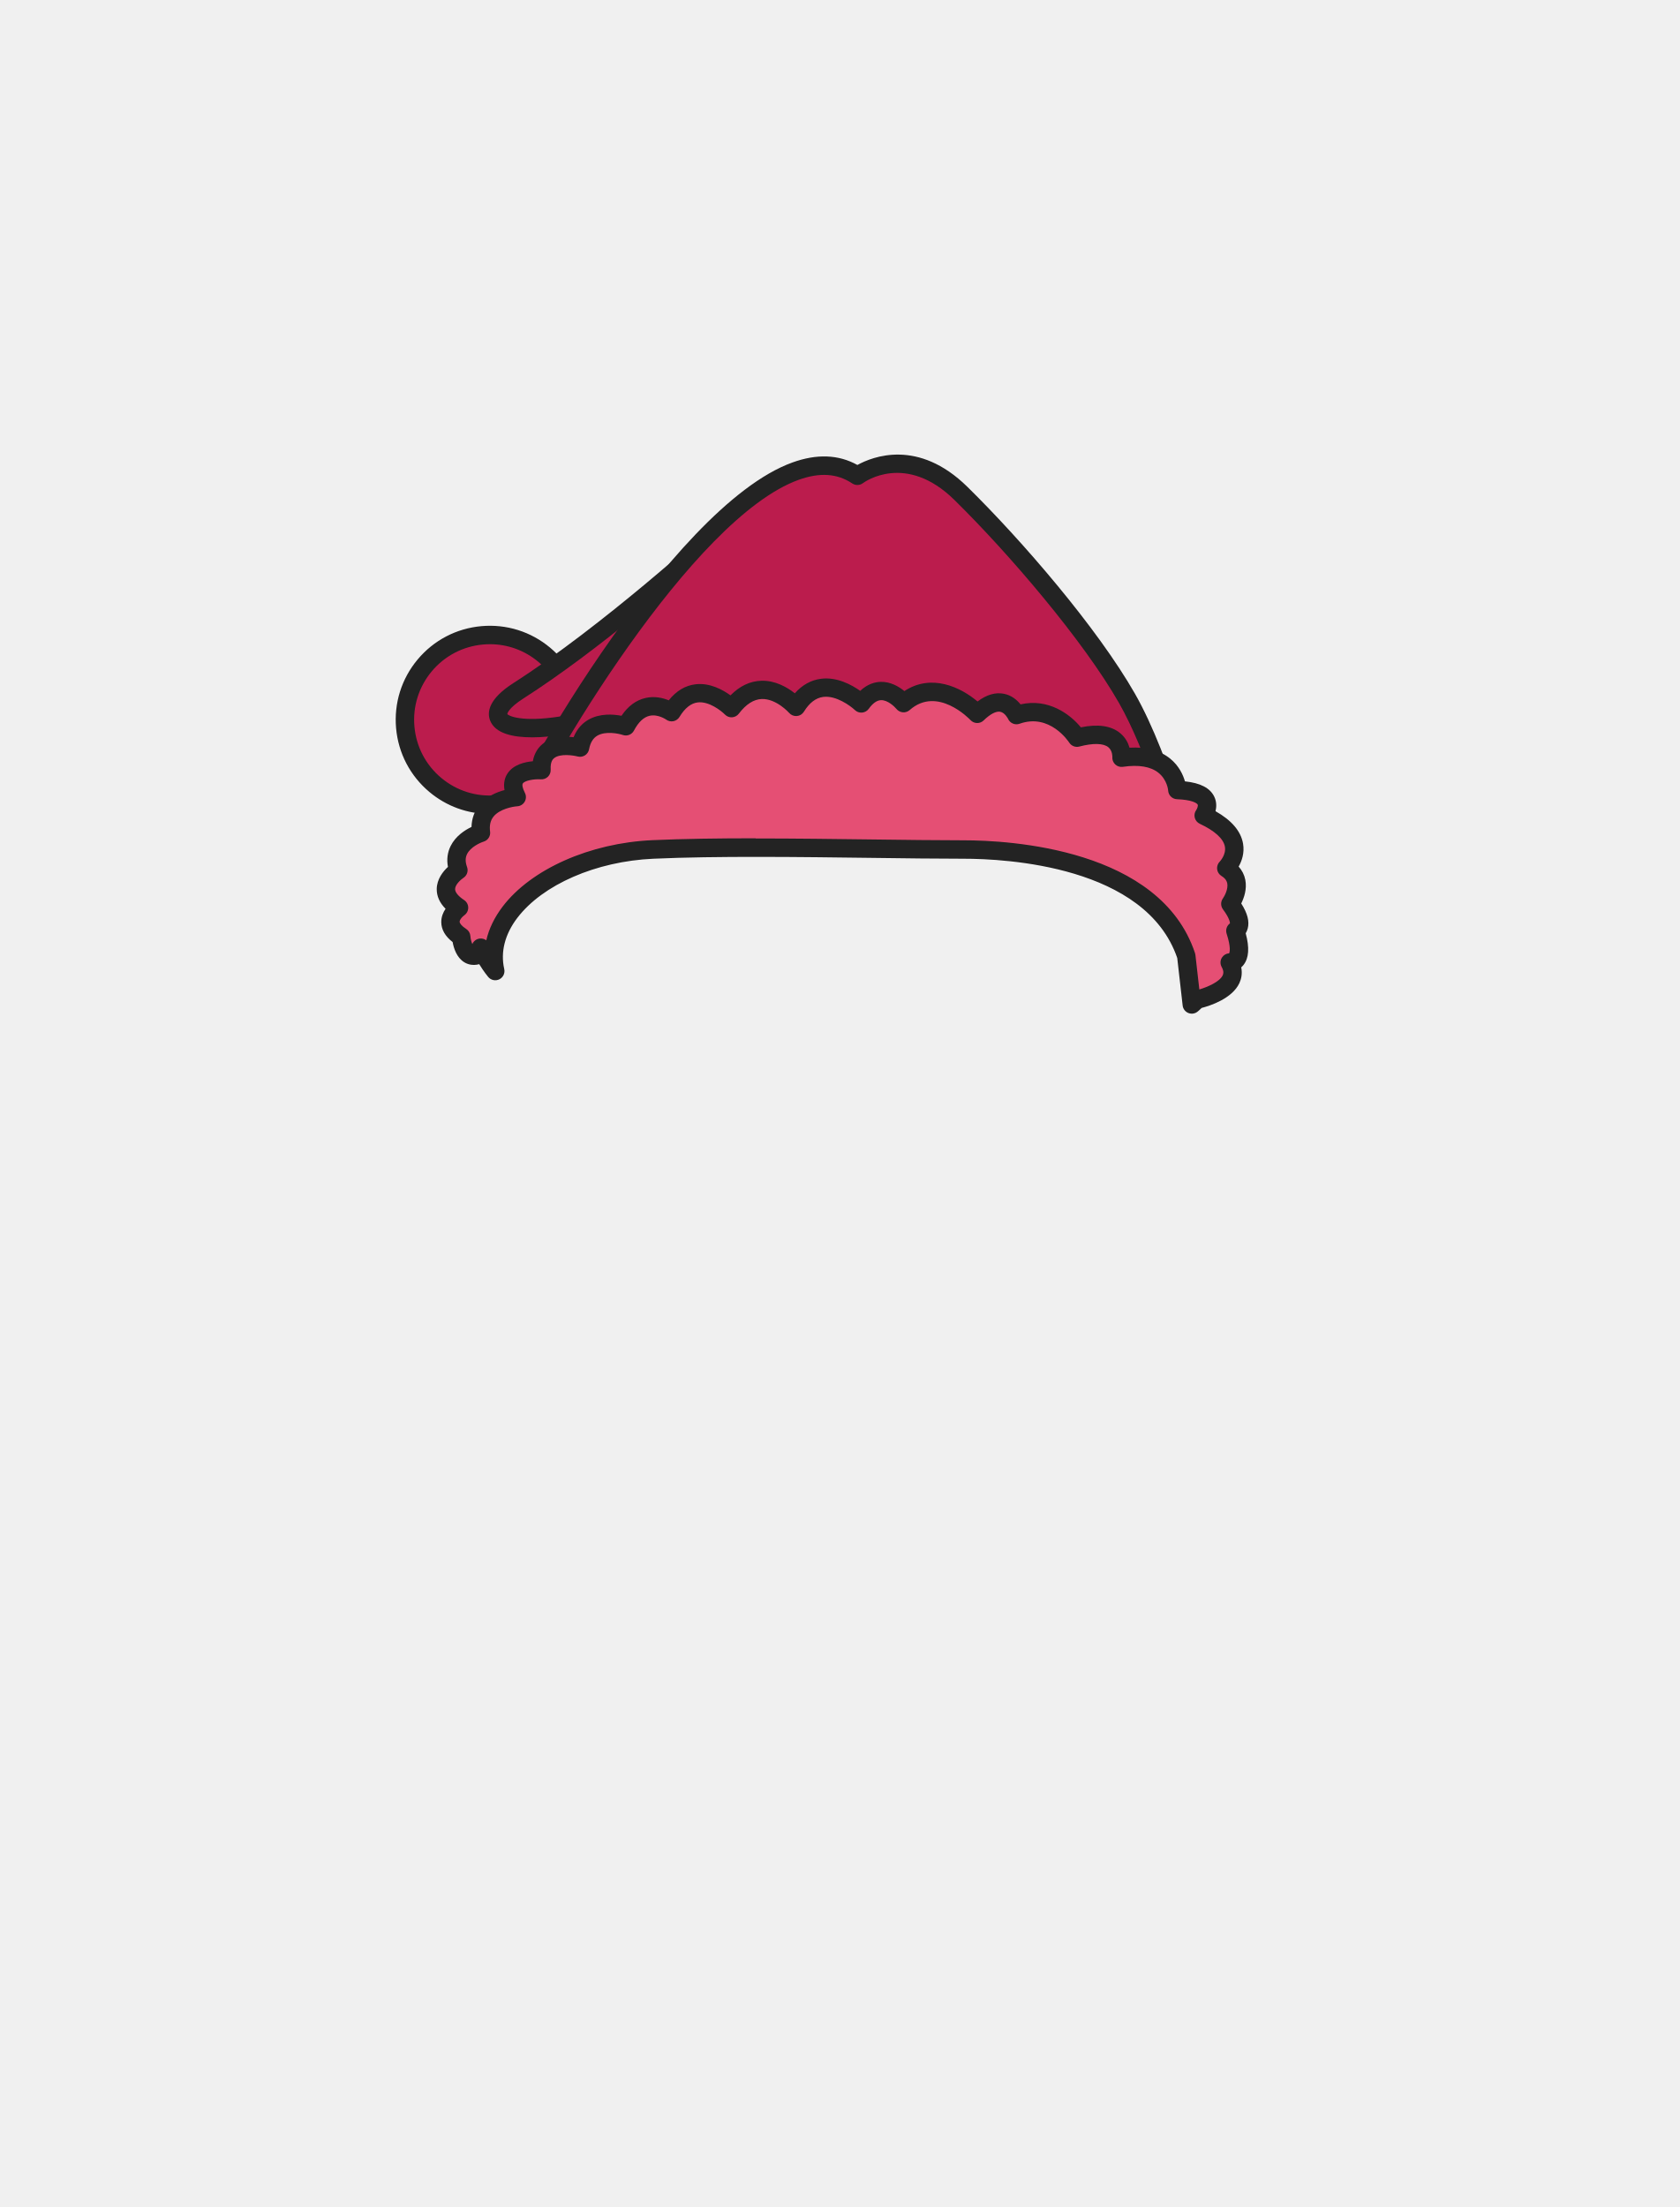
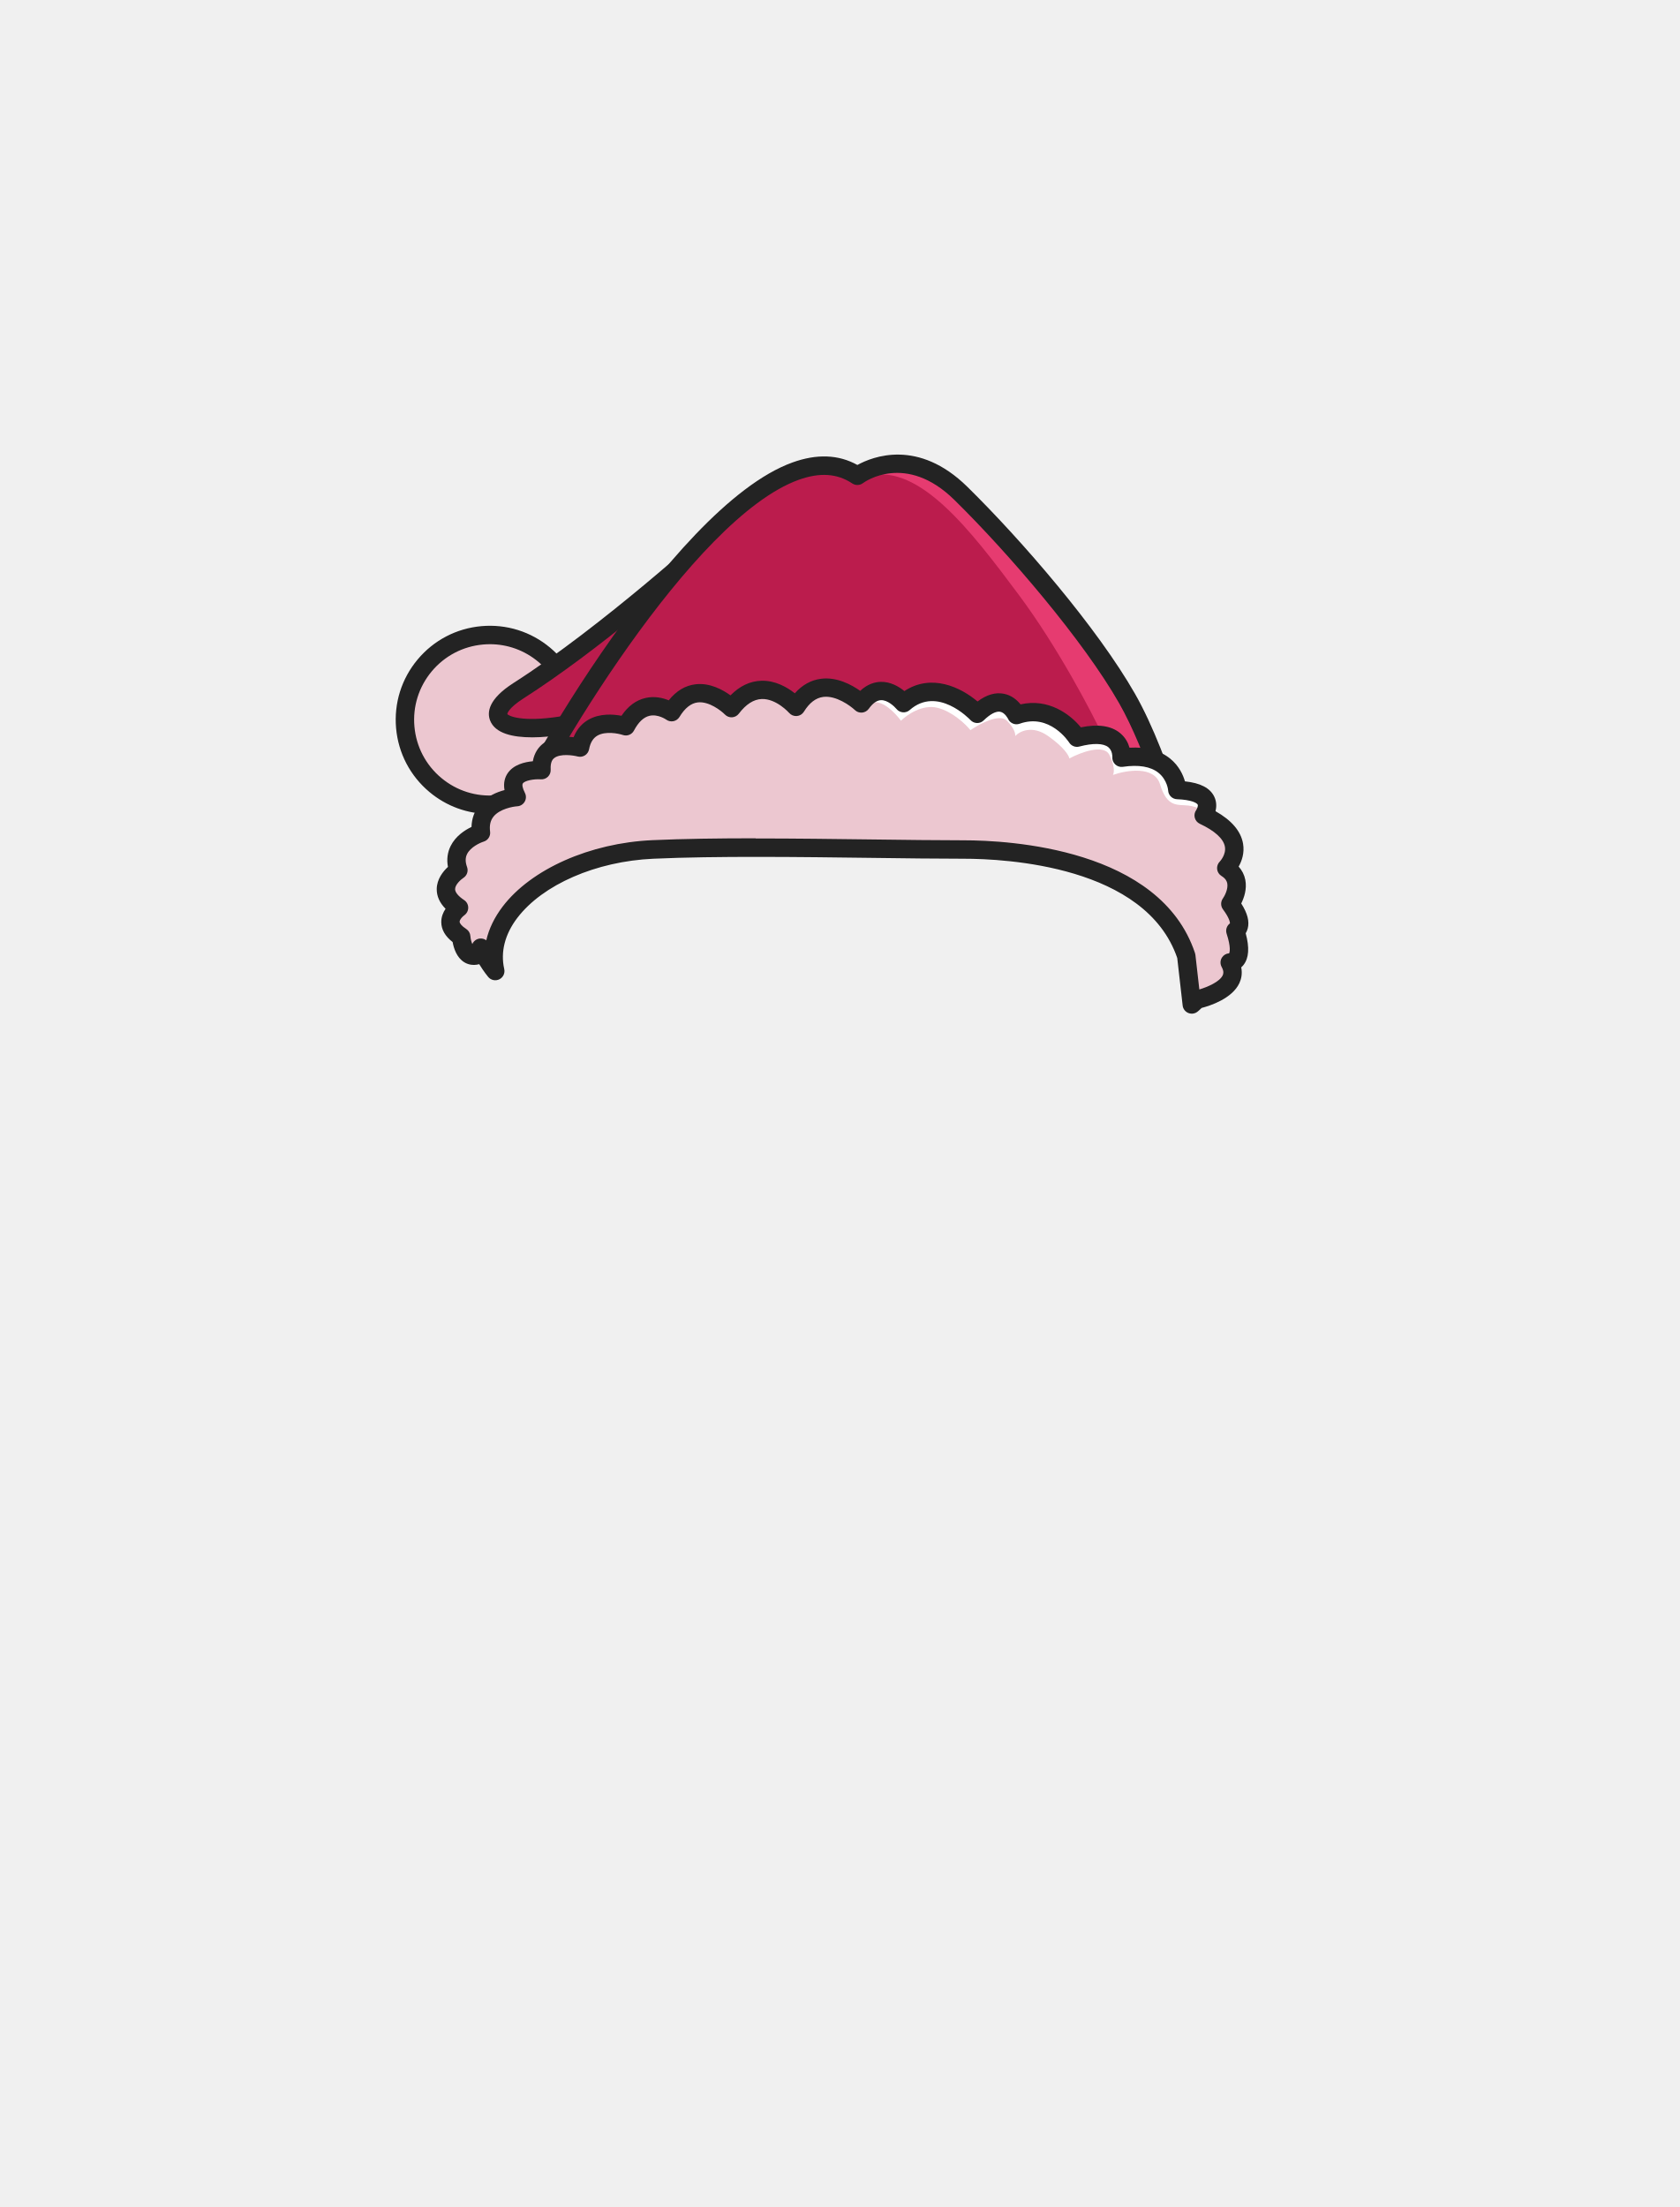
<svg xmlns="http://www.w3.org/2000/svg" width="713" height="937" viewBox="0 0 713 937" fill="none">
-   <path d="M207.936 341.658C227.834 341.658 243.964 325.527 243.964 305.628C243.964 285.73 227.834 269.599 207.936 269.599C188.038 269.599 171.908 285.73 171.908 305.628C171.908 325.527 188.038 341.658 207.936 341.658Z" fill="#BB1C4D" />
+   <path d="M207.936 341.658C227.834 341.658 243.964 325.527 243.964 305.628C243.964 285.73 227.834 269.599 207.936 269.599C188.038 269.599 171.908 285.73 171.908 305.628C171.908 325.527 188.038 341.658 207.936 341.658Z" fill="#ECC7D0" />
  <path d="M207.867 345.562C198.52 345.562 189.567 342.323 182.316 336.251C174.137 329.404 169.112 319.784 168.16 309.163C167.219 298.542 170.458 288.183 177.304 279.992C184.15 271.812 193.77 266.787 204.39 265.834C215.01 264.894 225.369 268.132 233.56 274.979C241.74 281.825 246.764 291.446 247.717 302.067C248.657 312.687 245.419 323.046 238.573 331.238C231.727 339.418 222.107 344.443 211.486 345.395C210.284 345.502 209.069 345.562 207.879 345.562H207.867ZM207.998 273.502C207.033 273.502 206.069 273.55 205.093 273.633C196.544 274.395 188.805 278.444 183.304 285.016C177.804 291.601 175.184 299.923 175.946 308.472C176.708 317.021 180.756 324.761 187.329 330.262C193.913 335.763 202.235 338.382 210.784 337.62C219.332 336.858 227.071 332.81 232.572 326.237C238.073 319.653 240.692 311.33 239.93 302.781C239.168 294.232 235.12 286.493 228.548 280.992C222.714 276.11 215.511 273.502 207.998 273.502Z" fill="#232323" />
  <path d="M220.124 293.244C258.652 268.621 304.086 226.959 304.086 226.959L320.136 266.87C320.136 266.87 264.498 303.984 238.34 308.056C212.183 312.128 203.098 304.115 220.112 293.244H220.124Z" fill="#BB1C4D" />
  <path d="M225.814 313.042C217.885 313.042 210.182 311.47 208.05 305.826C206.729 302.338 207.396 296.753 218.028 289.955C255.83 265.796 301.002 224.503 301.454 224.087C302.395 223.217 303.705 222.872 304.955 223.158C306.205 223.444 307.241 224.325 307.717 225.515L323.767 265.427C324.457 267.141 323.85 269.106 322.314 270.13C320.016 271.666 265.653 307.767 238.947 311.923C235.208 312.506 230.47 313.054 225.803 313.054L225.814 313.042ZM302.55 233.6C290.382 244.459 253.818 276.345 222.231 296.527C215.635 300.742 215.373 303.112 215.373 303.135C215.825 303.886 221.302 306.743 237.756 304.183C259.604 300.778 304.038 272.666 315.337 265.343L302.562 233.588L302.55 233.6Z" fill="#232323" />
  <path d="M212.002 361.812C219.455 336.63 314.764 169.031 364.02 201.988C364.02 201.988 384.522 186.438 407.942 209.454C431.373 232.458 463.056 269.464 478.486 296.516C493.928 323.568 505.906 371.755 505.906 371.755L352.292 329.783L211.99 361.812H212.002Z" fill="#BB1C4D" />
+   <path d="M432.496 252.498C411.996 224.998 390.496 196.998 368.996 201.998L379.996 197.5L399.996 201.998L432.496 234.5L453.996 264L480.996 303L486.496 322H476.496L468.496 313C463.33 301.999 448.896 274.498 432.496 252.498Z" fill="#E63B70" />
  <path d="M505.906 375.66C505.561 375.66 505.215 375.613 504.87 375.517L352.209 333.808L212.859 365.611C211.514 365.921 210.097 365.492 209.145 364.48C208.192 363.468 207.859 362.027 208.252 360.693C214.752 338.726 284.249 215.193 336.422 196.345C346.756 192.606 356.019 192.963 364.008 197.405C370.557 193.797 389.857 186.212 410.669 206.656C433.719 229.291 465.83 266.452 481.88 294.575C497.405 321.782 509.204 368.814 509.704 370.802C510.038 372.148 509.633 373.565 508.645 374.541C507.906 375.267 506.918 375.648 505.918 375.66H505.906ZM352.293 325.89C352.638 325.89 352.983 325.938 353.317 326.033L500.382 366.206C496.56 352.228 486.749 318.913 475.081 298.469C460.103 272.215 428.576 235.232 405.192 212.252C384.582 192.011 367.08 204.584 366.342 205.132C365.008 206.12 363.199 206.168 361.829 205.251C355.46 200.989 348.018 200.488 339.065 203.715C293.94 220.015 232.35 324.104 218.253 356.383L351.423 325.985C351.709 325.926 352.007 325.89 352.293 325.89Z" fill="#232323" />
-   <path d="M522.353 383.743C522.353 383.743 529.413 374.028 520.626 368.562C520.626 368.562 532.878 356.453 511.042 346.202C511.042 346.202 518.364 336.081 499.862 335.414C499.862 335.414 498.933 318.376 476.169 321.698C476.169 321.698 477.371 307.85 457.261 313.172C457.261 313.172 447.546 297.86 431.568 303.587C431.568 303.587 426.377 291.871 414.911 303.052C414.911 303.052 398.433 285.477 383.657 298.527C383.657 298.527 374.204 286.811 365.691 298.658C365.691 298.658 348.915 282.548 338.009 300.123C338.009 300.123 323.638 283.477 310.589 300.658C310.589 300.658 295.552 285.215 285.17 302.385C285.17 302.385 273.454 293.729 265.739 308.374C265.739 308.374 249.094 302.647 246.308 317.423C246.308 317.423 229.139 312.767 229.937 327.008C229.937 327.008 212.899 325.805 219.424 338.45C219.424 338.45 202.386 339.379 204.243 353.631C204.243 353.631 190.396 357.763 194.659 369.467C194.659 369.467 182.55 377.183 194.921 385.422C194.921 385.422 186.134 391.423 195.849 397.71C195.849 397.71 196.516 408.2 203.565 405.14L204.148 402.389C206.946 408.271 210.292 412.224 210.292 412.224C204.362 386.196 237.843 362.407 277.181 360.633C316.519 358.858 372.966 360.633 409.172 360.633C445.379 360.633 491.98 370.789 503.648 405.819L505.994 426.417C505.994 426.417 506.898 425.715 508.184 424.334C508.184 424.334 528.353 420.035 522.103 408.593C522.103 408.593 529.02 408.998 524.496 395.15C524.496 395.15 529.282 393.019 522.365 383.708L522.353 383.743Z" fill="#E54F74" />
+   <path d="M522.353 383.743C522.353 383.743 529.413 374.028 520.626 368.562C520.626 368.562 532.878 356.453 511.042 346.202C511.042 346.202 518.364 336.081 499.862 335.414C499.862 335.414 498.933 318.376 476.169 321.698C476.169 321.698 477.371 307.85 457.261 313.172C457.261 313.172 447.546 297.86 431.568 303.587C431.568 303.587 426.377 291.871 414.911 303.052C414.911 303.052 398.433 285.477 383.657 298.527C383.657 298.527 374.204 286.811 365.691 298.658C365.691 298.658 348.915 282.548 338.009 300.123C338.009 300.123 323.638 283.477 310.589 300.658C310.589 300.658 295.552 285.215 285.17 302.385C285.17 302.385 273.454 293.729 265.739 308.374C265.739 308.374 249.094 302.647 246.308 317.423C246.308 317.423 229.139 312.767 229.937 327.008C229.937 327.008 212.899 325.805 219.424 338.45C219.424 338.45 202.386 339.379 204.243 353.631C204.243 353.631 190.396 357.763 194.659 369.467C194.659 369.467 182.55 377.183 194.921 385.422C194.921 385.422 186.134 391.423 195.849 397.71C195.849 397.71 196.516 408.2 203.565 405.14L204.148 402.389C206.946 408.271 210.292 412.224 210.292 412.224C204.362 386.196 237.843 362.407 277.181 360.633C316.519 358.858 372.966 360.633 409.172 360.633C445.379 360.633 491.98 370.789 503.648 405.819L505.994 426.417C505.994 426.417 506.898 425.715 508.184 424.334C508.184 424.334 528.353 420.035 522.103 408.593C522.103 408.593 529.02 408.998 524.496 395.15C524.496 395.15 529.282 393.019 522.365 383.708L522.353 383.743Z" fill="#ECC7D0" />
+   <path d="M369 298.995C369.564 298.586 370.16 298.336 370.777 298.218L377 295.498H388L398 293.498L409.5 298.995L424.5 300.498L447 303.498L459 312.498H471L480 321.998L492.5 323.998L501 332.998L512 337.998L513.5 345.498C512 344.498 508.1 342.398 504.5 341.998C500 341.498 495.5 342.998 492.5 332.998C490.1 324.998 478.167 326.998 472.5 328.998C473 328.165 473.4 325.298 471 320.498C468.6 315.698 458.667 319.498 454 321.998C453.834 320.831 451.8 317.298 445 312.498C438.2 307.698 432.834 310.498 431 312.498C431.167 311.665 430.7 309.197 427.5 305.995C424.3 302.793 415.834 307.329 412 309.998C410 307.498 404.4 302.098 398 300.498C391.6 298.898 385 303.496 382.5 305.995C380.175 302.798 374.985 297.42 370.777 298.218L369 298.995Z" fill="white" />
  <path d="M505.977 430.366C505.465 430.366 504.953 430.271 504.465 430.057C503.167 429.509 502.25 428.306 502.096 426.901L499.797 406.72C486.415 367.63 427.075 364.582 409.156 364.582C397.821 364.582 384.498 364.403 370.389 364.224C339.397 363.82 304.274 363.367 277.343 364.582C253.066 365.677 230.42 375.536 219.621 389.705C214.347 396.635 212.43 404.136 214.073 411.399C214.478 413.161 213.621 414.959 212.013 415.769C210.394 416.566 208.441 416.173 207.287 414.792C207.179 414.673 205.477 412.637 203.453 409.351C200.607 410.101 198.464 409.363 197.107 408.529C193.821 406.517 192.618 402.469 192.166 399.957C188.999 397.504 187.379 394.67 187.344 391.527C187.32 389.264 188.141 387.335 189.165 385.835C186.641 383.287 185.391 380.489 185.415 377.465C185.463 373.214 188.118 369.952 190.177 368.047C189.582 364.879 189.975 361.843 191.344 359.128C193.475 354.89 197.428 352.389 200.179 351.079C200.274 347.495 201.441 344.293 203.596 341.697C206.596 338.089 210.87 336.303 214.192 335.434C213.621 332.231 214.454 329.921 215.454 328.397C217.919 324.646 222.705 323.503 226.217 323.194C226.872 319.479 228.706 317.205 230.349 315.871C234.314 312.656 239.838 312.573 243.517 312.99C245.101 309.025 247.649 306.822 249.732 305.608C254.614 302.774 260.352 303.214 263.853 303.893C266.615 299.785 270.044 297.249 274.056 296.332C277.95 295.439 281.462 296.308 283.915 297.332C287.13 293.296 290.963 291.01 295.369 290.51C301.393 289.819 306.834 292.832 310.132 295.225C314.049 291.248 318.431 289.164 323.205 289.022C329.17 288.819 334.266 291.843 337.445 294.344C340.6 290.784 344.339 288.712 348.589 288.176C355.352 287.331 361.603 290.748 365.198 293.308C368.377 290.331 371.532 289.557 373.842 289.486C378.057 289.367 381.664 291.51 383.95 293.403C395.476 285.795 407.941 291.82 415.014 297.821C418.824 294.951 422.562 293.844 426.146 294.534C429.504 295.177 431.825 297.237 433.266 299.047C445.053 296.356 454.292 303.179 458.876 308.799C466.222 307.298 471.854 308.132 475.628 311.311C477.855 313.18 478.974 315.454 479.533 317.443C486.725 317.038 492.535 318.598 496.857 322.134C500.571 325.17 502.286 329.004 503.072 331.731C509.632 332.422 513.716 334.541 515.49 338.184C516.573 340.399 516.49 342.602 516.05 344.4C522.896 348.269 526.825 352.889 527.742 358.176C528.42 362.141 527.206 365.558 525.872 367.916C527.325 369.535 528.277 371.428 528.694 373.524C529.468 377.477 528.146 381.215 526.967 383.573C529.611 387.704 530.516 391.205 529.718 394.206C529.515 394.968 529.218 395.646 528.861 396.23C530.516 402.302 530.218 406.696 527.98 409.613C527.67 410.018 527.325 410.375 526.967 410.696C527.515 413.459 526.944 415.733 526.206 417.328C523.146 423.996 513.668 427.021 510.168 427.925C509.156 428.926 508.465 429.473 508.37 429.545C507.668 430.092 506.822 430.366 505.965 430.366H505.977ZM320.836 355.973C337.373 355.973 354.483 356.199 370.497 356.402C384.582 356.58 397.869 356.759 409.156 356.759C428.456 356.759 492.559 360.212 507.334 404.624C507.418 404.886 507.477 405.148 507.513 405.41L509.18 420.079C512.692 419.031 517.836 416.828 519.11 414.054C519.419 413.364 519.657 412.351 518.645 410.506C517.966 409.256 518.014 407.744 518.776 406.541C519.455 405.469 520.598 404.803 521.848 404.731C522.05 404.279 522.669 402.243 520.764 396.396C520.229 394.753 520.836 392.991 522.181 392.015C522.181 391.467 521.883 389.669 519.205 386.061C518.193 384.692 518.181 382.835 519.169 381.453C519.859 380.489 521.514 377.441 521.026 375C520.871 374.226 520.443 373.059 518.55 371.88C517.538 371.249 516.859 370.19 516.728 368.999C516.597 367.808 517.014 366.63 517.859 365.784C517.859 365.784 520.657 362.867 520.026 359.438C519.419 356.08 515.728 352.723 509.358 349.734C508.31 349.234 507.525 348.305 507.239 347.174C506.941 346.043 507.179 344.852 507.858 343.912C508.263 343.328 508.727 342.102 508.477 341.602C508.132 340.911 505.846 339.542 499.702 339.316C497.678 339.244 496.047 337.637 495.94 335.624C495.94 335.482 495.559 331.088 491.832 328.099C488.51 325.432 483.415 324.575 476.711 325.563C475.533 325.742 474.33 325.361 473.461 324.539C472.592 323.718 472.151 322.551 472.247 321.36C472.247 321.36 472.366 318.729 470.544 317.24C468.437 315.514 464.055 315.419 458.233 316.955C456.59 317.395 454.852 316.705 453.935 315.276C453.614 314.776 445.625 302.702 432.861 307.275C430.932 307.965 428.801 307.048 427.968 305.179C427.968 305.179 426.682 302.559 424.622 302.178C422.872 301.857 420.371 303.167 417.609 305.858C416.859 306.596 415.847 307.001 414.799 306.965C413.752 306.941 412.752 306.501 412.037 305.727C411.478 305.131 397.94 291.105 386.213 301.452C385.415 302.155 384.367 302.512 383.296 302.417C382.236 302.321 381.26 301.809 380.581 300.976C379.712 299.928 376.807 297.154 374.021 297.261C372.282 297.321 370.532 298.559 368.83 300.928C368.163 301.845 367.139 302.44 366.008 302.536C364.877 302.631 363.758 302.25 362.948 301.464C361.067 299.678 354.971 295.189 349.518 295.88C346.351 296.285 343.66 298.345 341.291 302.167C340.636 303.226 339.517 303.905 338.278 304C337.04 304.095 335.826 303.595 335.016 302.655C334.968 302.607 329.587 296.559 323.396 296.773C319.99 296.892 316.716 298.987 313.668 303C312.978 303.905 311.93 304.465 310.799 304.536C309.656 304.607 308.561 304.179 307.763 303.357C306.167 301.738 300.976 297.654 296.226 298.214C293.356 298.547 290.749 300.631 288.475 304.381C287.903 305.322 286.963 305.977 285.891 306.191C284.82 306.405 283.689 306.155 282.807 305.5C282.807 305.5 279.331 303.06 275.735 303.905C273.247 304.488 271.032 306.596 269.151 310.168C268.258 311.871 266.246 312.668 264.424 312.037C262.615 311.43 257.102 310.287 253.614 312.323C251.78 313.395 250.625 315.288 250.089 318.122C249.887 319.193 249.244 320.134 248.327 320.705C247.41 321.289 246.279 321.444 245.232 321.17C243.457 320.693 237.79 319.812 235.242 321.884C234.838 322.217 233.587 323.23 233.79 326.754C233.849 327.873 233.433 328.969 232.635 329.754C231.837 330.54 230.742 330.945 229.623 330.874C226.694 330.671 222.777 331.386 221.967 332.624C221.645 333.112 221.717 334.422 222.848 336.625C223.455 337.803 223.419 339.208 222.765 340.351C222.11 341.506 220.907 342.245 219.586 342.316C217.705 342.435 212.204 343.435 209.573 346.626C208.215 348.281 207.715 350.389 208.072 353.08C208.322 354.985 207.156 356.783 205.31 357.33C203.881 357.771 199.786 359.593 198.297 362.593C197.512 364.165 197.512 365.963 198.286 368.094C198.917 369.821 198.262 371.738 196.714 372.726C195.583 373.464 193.225 375.607 193.213 377.477C193.213 378.834 194.571 380.489 197.047 382.132C198.131 382.847 198.786 384.061 198.786 385.359C198.786 386.657 198.155 387.871 197.083 388.609C196.416 389.086 195.118 390.395 195.142 391.348C195.154 391.955 195.892 393.074 197.928 394.396C198.964 395.063 199.631 396.194 199.702 397.432C199.786 398.647 200.143 399.933 200.524 400.802C201.072 399.54 202.25 398.635 203.655 398.468C204.679 398.349 205.667 398.635 206.453 399.218C207.584 394.301 209.906 389.479 213.394 384.895C225.527 368.963 250.482 357.89 276.973 356.699C290.154 356.104 305.239 355.902 320.824 355.902L320.836 355.973ZM522.122 404.731C522.181 404.731 522.253 404.731 522.312 404.731C522.241 404.731 522.169 404.731 522.122 404.731Z" fill="#232323" />
</svg>
